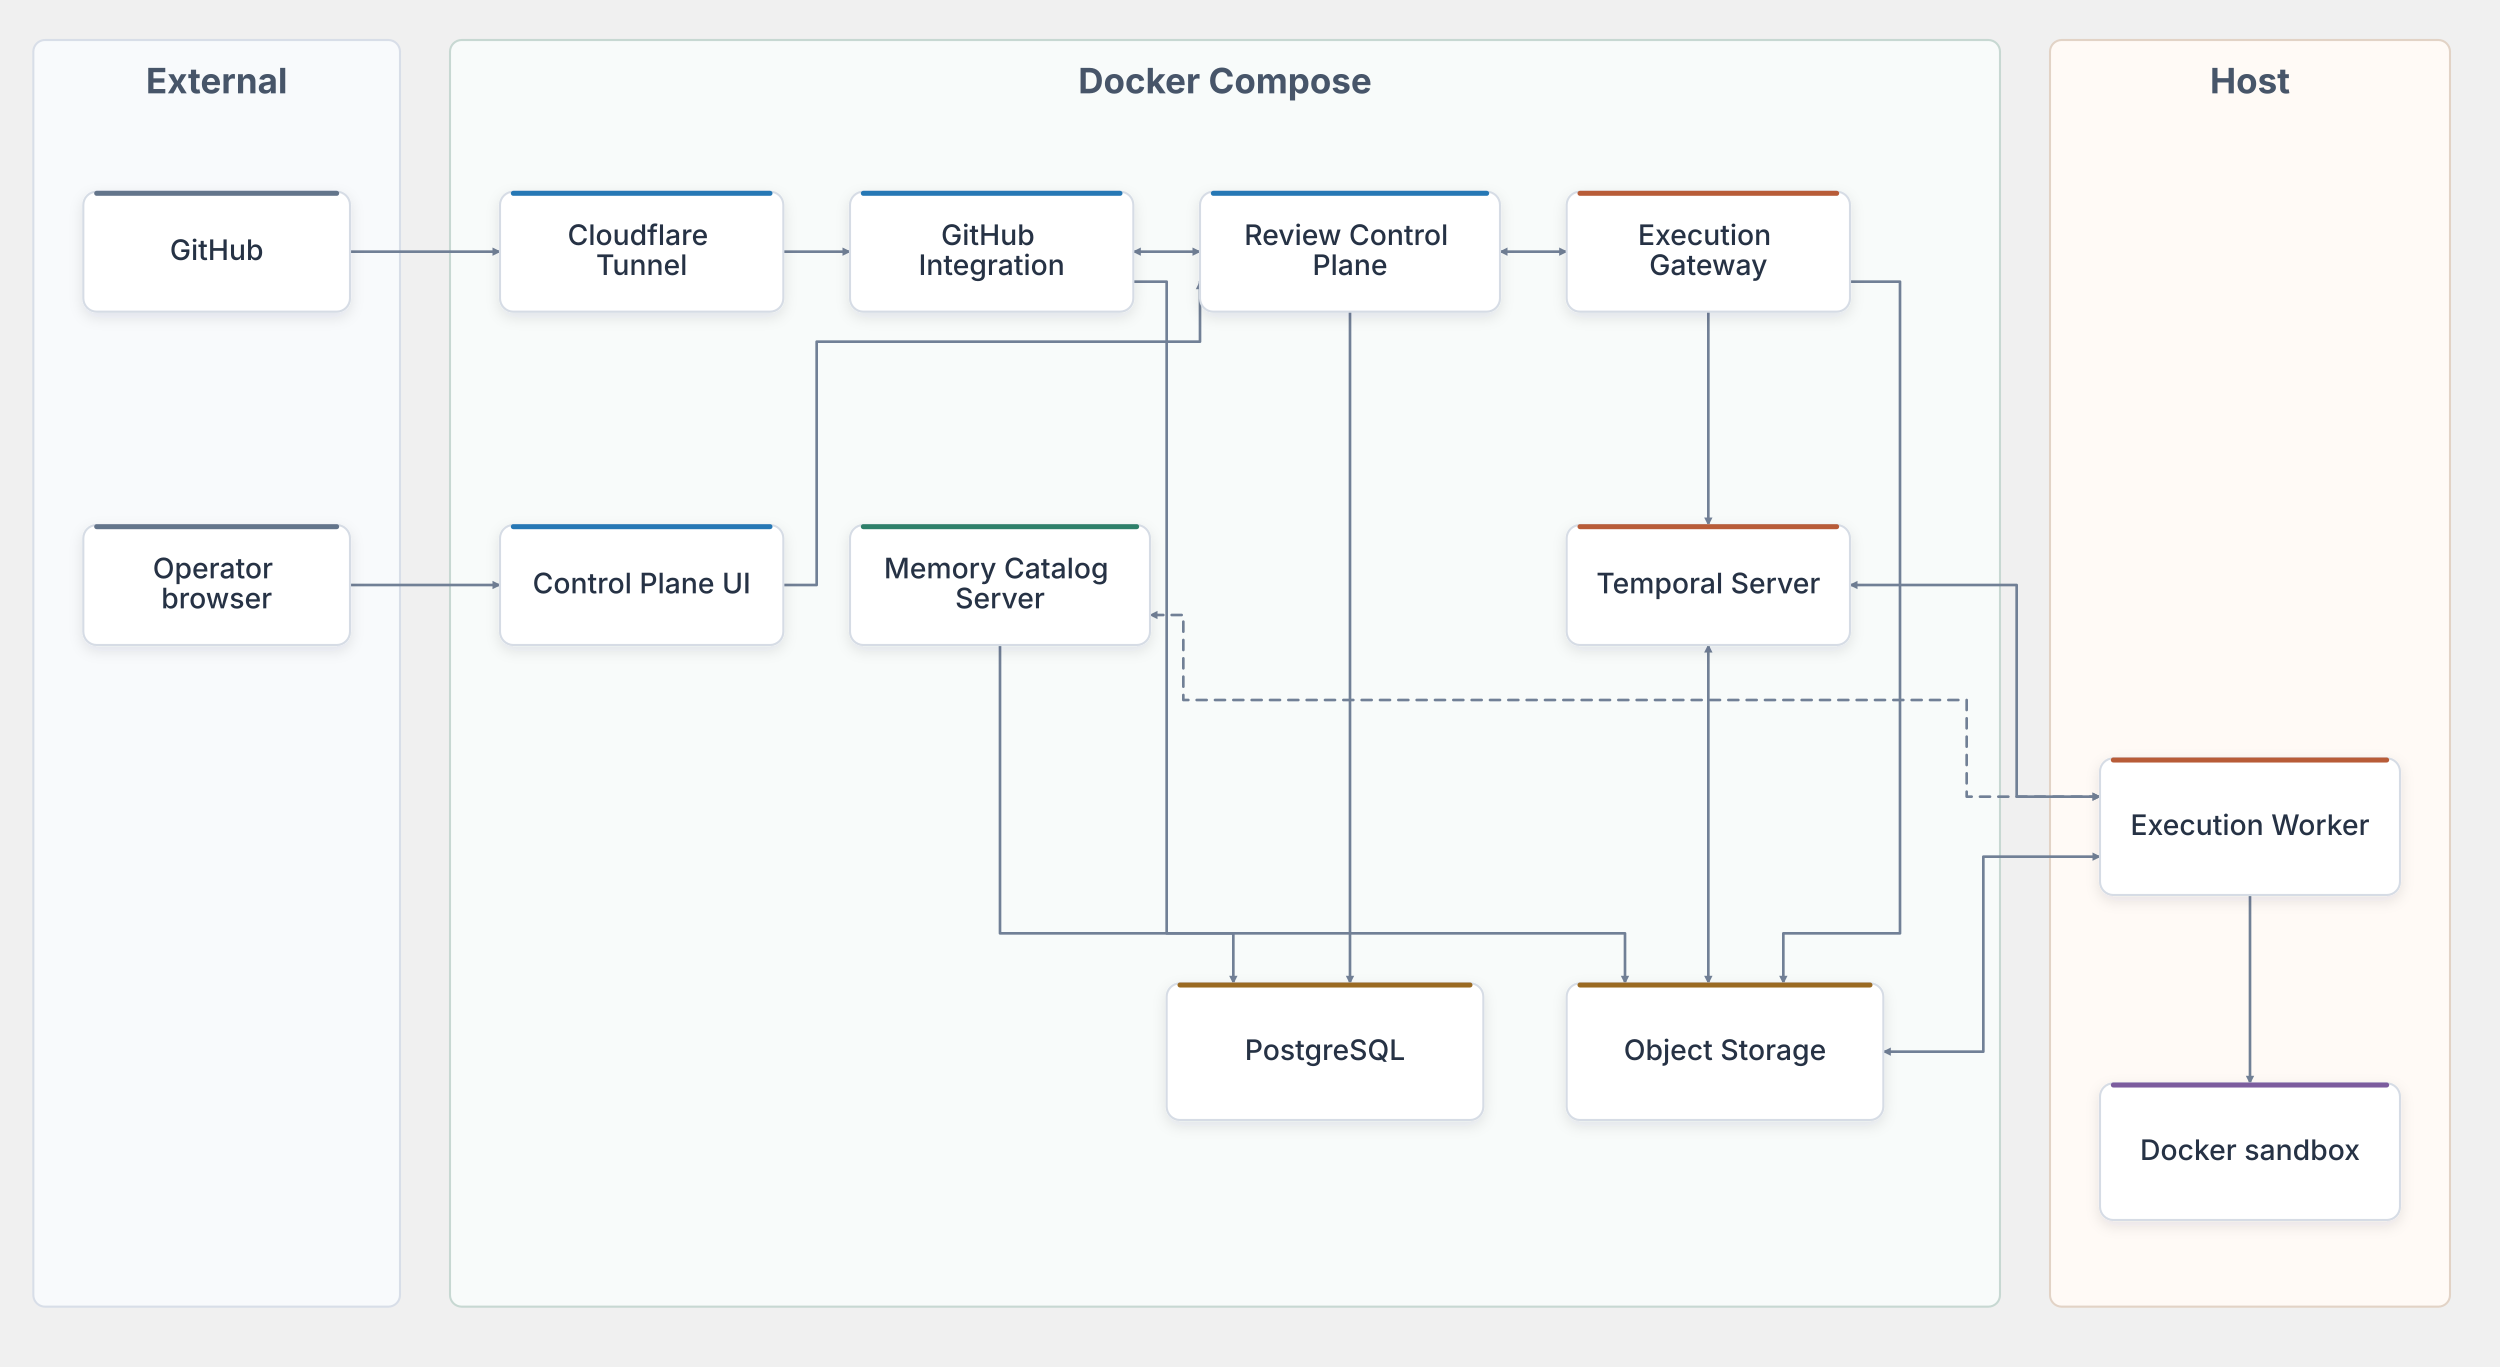
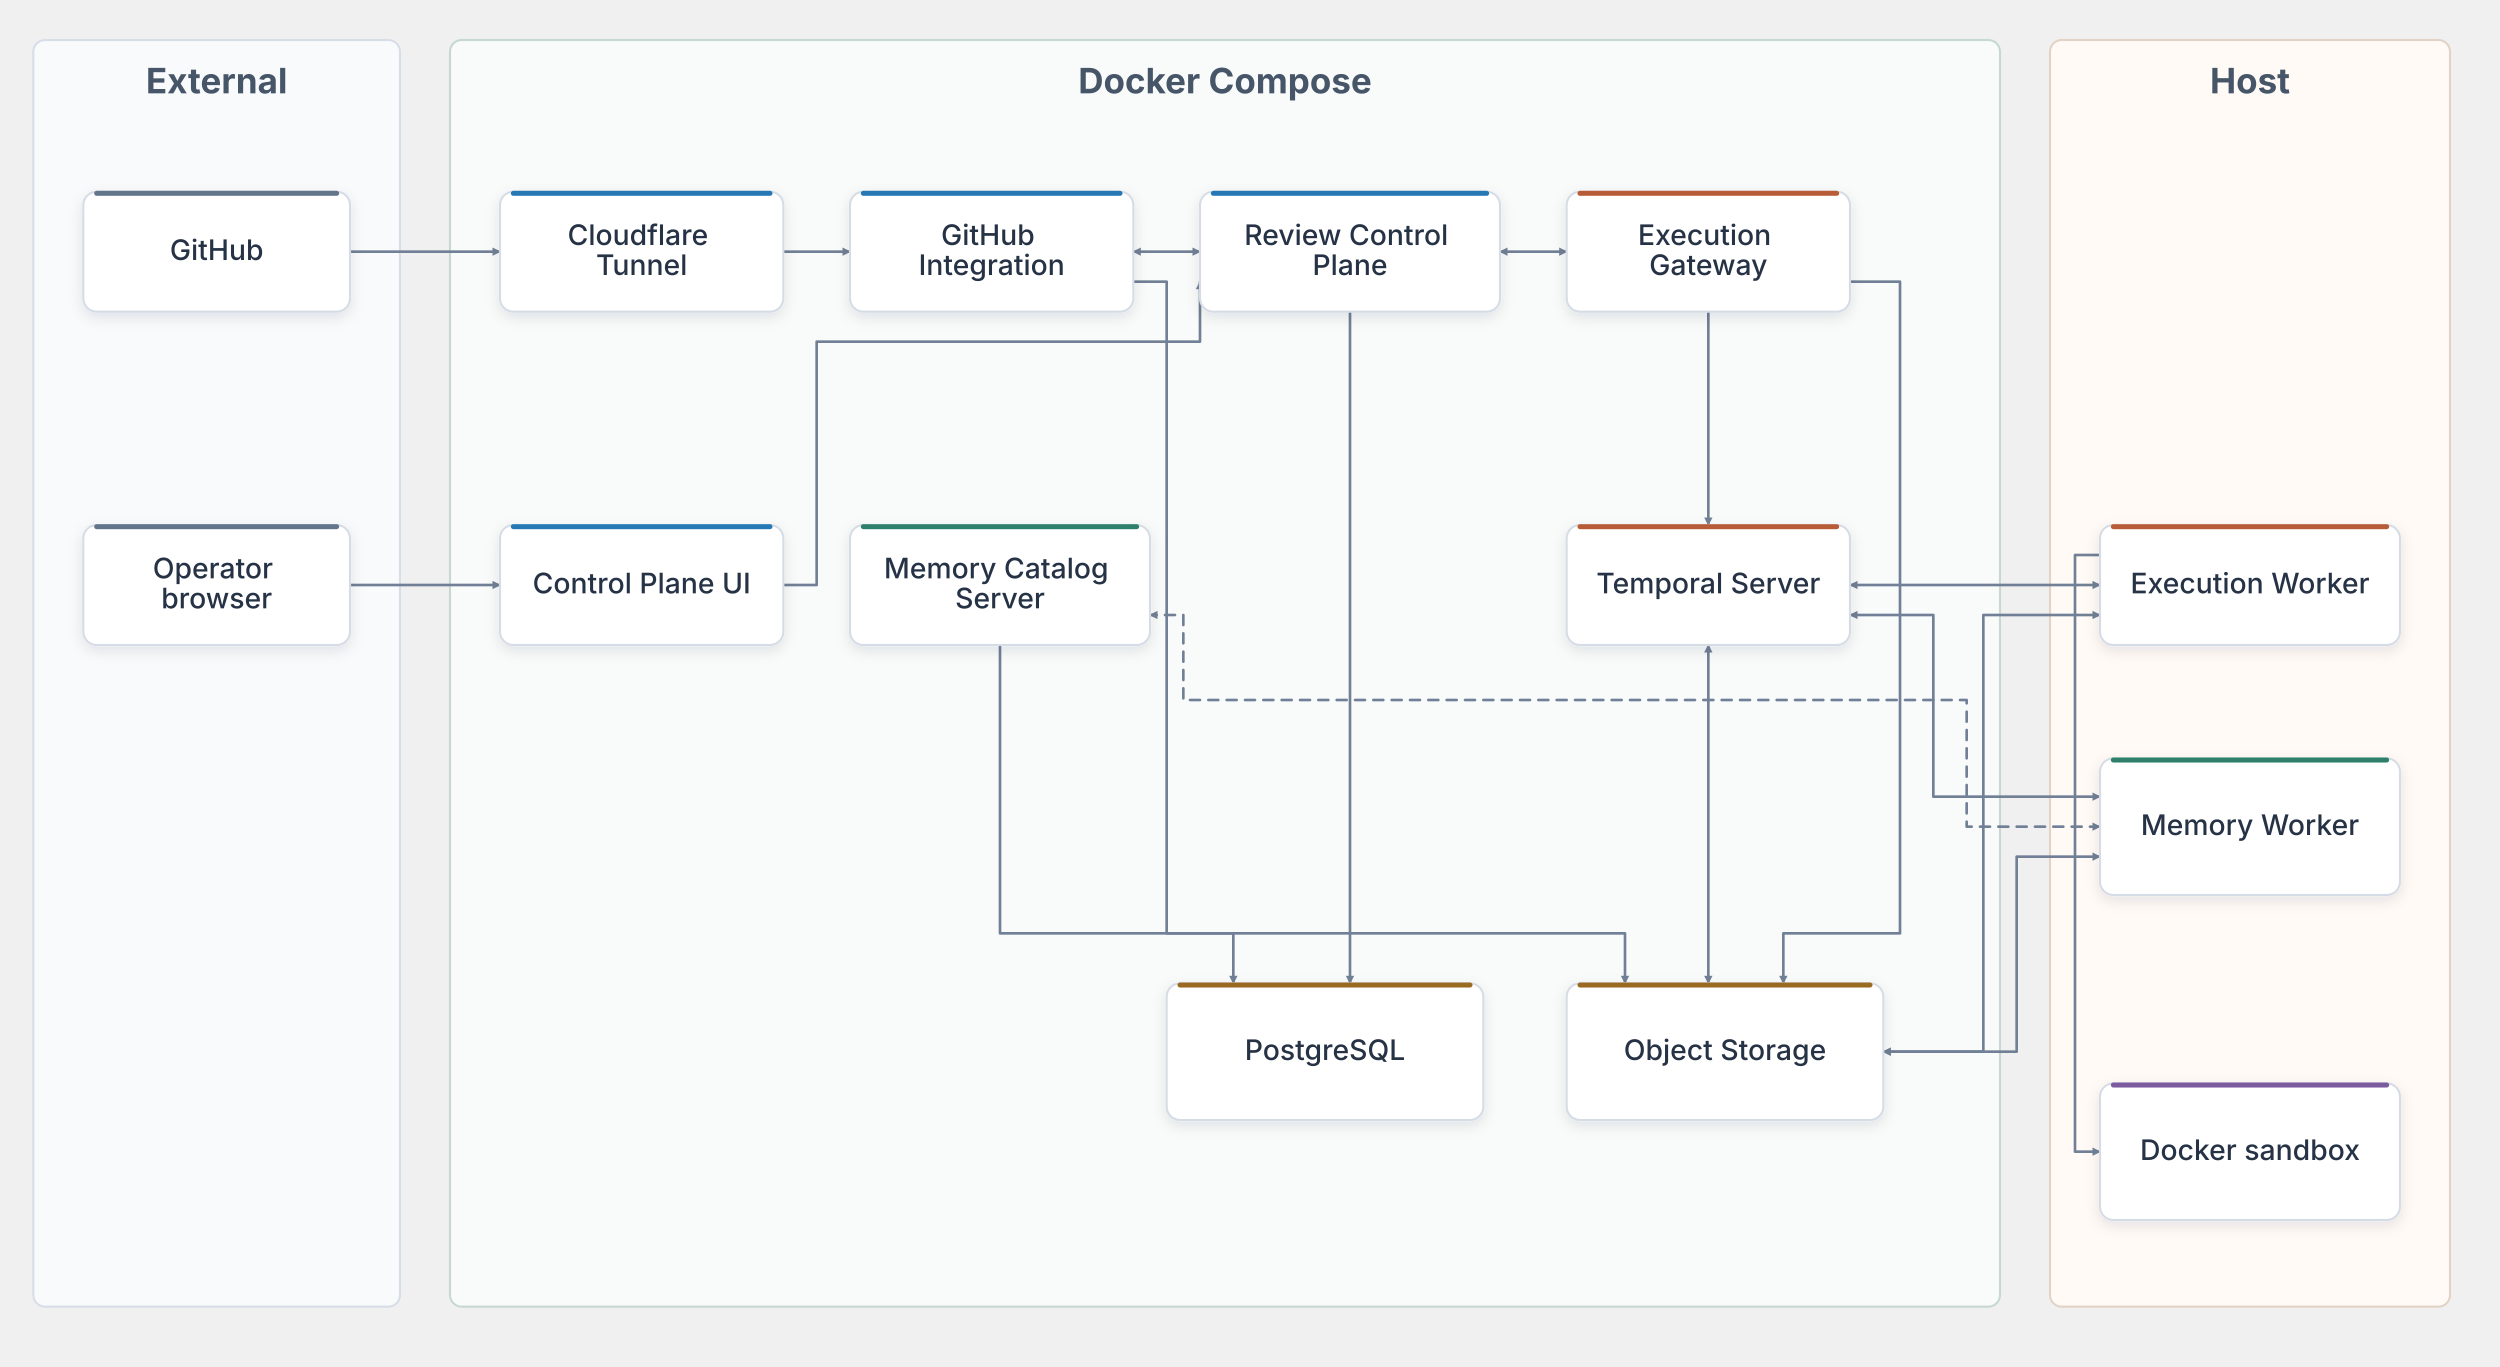
<svg xmlns="http://www.w3.org/2000/svg" viewBox="0 0 1500 820" role="img" aria-labelledby="title description">
  <defs>
    <filter id="shadow" x="-20%" y="-20%" width="140%" height="150%">
      <feDropShadow dx="0" dy="3" stdDeviation="4" flood-color="#0f172a" flood-opacity="0.1" />
    </filter>
    <marker id="arrow" viewBox="0 0 10 10" refX="9" refY="5" markerWidth="5" markerHeight="5" markerUnits="userSpaceOnUse" orient="auto-start-reverse">
      <path d="M 0 0 L 10 5 L 0 10 z" class="arrow-head" />
    </marker>
    <style>
      text { font-family: Inter, ui-sans-serif, system-ui, -apple-system, BlinkMacSystemFont, 'Segoe UI', sans-serif; fill: #263244; }
      .zone { stroke-width: 1.25; }
      .external-zone { fill: #f8fafc; stroke: #d8dee8; }
      .compose-zone { fill: #f8fbfa; stroke: #c7d8d2; }
      .host-zone { fill: #fffaf6; stroke: #e2d3c6; }
      .zone-label { font-size: 21px; font-weight: 650; fill: #475569; }
      .node { filter: url(#shadow); }
      .node-surface { fill: #ffffff; stroke: #d6dce5; stroke-width: 1.25; }
      .node-accent { fill: none; stroke-width: 3; stroke-linecap: round; }
      .external-node .node-accent { stroke: #64748b; }
      .control-node .node-accent { stroke: #2878b5; }
      .execution-node .node-accent { stroke: #b85c38; }
      .memory-node .node-accent { stroke: #2f806a; }
      .storage-node .node-accent { stroke: #9a6a22; }
      .sandbox-node .node-accent { stroke: #7c5c9e; }
      .node-label { font-size: 17px; font-weight: 550; }
      .edge { fill: none; stroke: #718096; stroke-width: 1.6; stroke-linecap: round; stroke-linejoin: round; }
      .edge.dashed { stroke-dasharray: 6 5; }
      .arrow-head { fill: #718096; }
    </style>
  </defs>
  <rect x="20" y="24" width="220" height="760" rx="7" class="zone external-zone" />
  <text x="130" y="56" class="zone-label" text-anchor="middle">
    <tspan x="130" dy="0">External</tspan>
  </text>
  <rect x="270" y="24" width="930" height="760" rx="7" class="zone compose-zone" />
  <text x="735" y="56" class="zone-label" text-anchor="middle">
    <tspan x="735" dy="0">Docker Compose</tspan>
  </text>
  <rect x="1230" y="24" width="240" height="760" rx="7" class="zone host-zone" />
  <text x="1350" y="56" class="zone-label" text-anchor="middle">
    <tspan x="1350" dy="0">Host</tspan>
  </text>
  <path d="M 210 151 L 300 151" class="edge" marker-end="url(#arrow)" />
  <path d="M 470 151 L 510 151" class="edge" marker-end="url(#arrow)" />
  <path d="M 680 151 L 720 151" class="edge" marker-end="url(#arrow)" marker-start="url(#arrow)" />
  <path d="M 900 151 L 940 151" class="edge" marker-end="url(#arrow)" marker-start="url(#arrow)" />
  <path d="M 1025 187 L 1025 315" class="edge" marker-end="url(#arrow)" />
-   <path d="M 1110 351 L 1210 351 L 1210 478 L 1260 478" class="edge" marker-end="url(#arrow)" marker-start="url(#arrow)" />
-   <path d="M 1350 537 L 1350 650" class="edge" marker-end="url(#arrow)" />
+   <path d="M 1110 351 L 1260 351" class="edge" marker-end="url(#arrow)" marker-start="url(#arrow)" />
+   <path d="M 1110 369 L 1160 369 L 1160 478 L 1260 478" class="edge" marker-end="url(#arrow)" marker-start="url(#arrow)" />
+   <path d="M 1260 333 L 1245 333 L 1245 691 L 1260 691" class="edge" marker-end="url(#arrow)" />
  <path d="M 210 351 L 300 351" class="edge" marker-end="url(#arrow)" />
  <path d="M 470 351 L 490 351 L 490 205 L 720 205 L 720 169" class="edge" marker-end="url(#arrow)" />
  <path d="M 680 169 L 700 169 L 700 560 L 975 560 L 975 590" class="edge" marker-end="url(#arrow)" />
  <path d="M 810 187 L 810 590" class="edge" marker-end="url(#arrow)" />
  <path d="M 600 387 L 600 560 L 740 560 L 740 590" class="edge" marker-end="url(#arrow)" />
  <path d="M 1110 169 L 1140 169 L 1140 560 L 1070 560 L 1070 590" class="edge" marker-end="url(#arrow)" />
  <path d="M 1025 387 L 1025 590" class="edge" marker-end="url(#arrow)" marker-start="url(#arrow)" />
-   <path d="M 1260 514 L 1190 514 L 1190 631 L 1130 631" class="edge" marker-end="url(#arrow)" marker-start="url(#arrow)" />
-   <path d="M 1260 478 L 1180 478 L 1180 420 L 710 420 L 710 369 L 690 369" class="edge dashed" marker-end="url(#arrow)" marker-start="url(#arrow)" />
+   <path d="M 1260 369 L 1190 369 L 1190 631 L 1130 631" class="edge" marker-end="url(#arrow)" marker-start="url(#arrow)" />
+   <path d="M 1260 514 L 1210 514 L 1210 631 L 1130 631" class="edge" marker-end="url(#arrow)" marker-start="url(#arrow)" />
+   <path d="M 1260 496 L 1180 496 L 1180 420 L 710 420 L 710 369 L 690 369" class="edge dashed" marker-end="url(#arrow)" marker-start="url(#arrow)" />
  <g id="github" class="node external-node">
    <rect x="50" y="115" width="160" height="72" rx="8" class="node-surface" />
    <path d="M 58 116 H 202" class="node-accent" />
    <text x="130" y="156" class="node-label" text-anchor="middle">
      <tspan x="130" dy="0">GitHub</tspan>
    </text>
  </g>
  <g id="browser" class="node external-node">
    <rect x="50" y="315" width="160" height="72" rx="8" class="node-surface" />
    <path d="M 58 316 H 202" class="node-accent" />
    <text x="130" y="347" class="node-label" text-anchor="middle">
      <tspan x="130" dy="0">Operator</tspan>
      <tspan x="130" dy="18">browser</tspan>
    </text>
  </g>
  <g id="tunnel" class="node control-node">
    <rect x="300" y="115" width="170" height="72" rx="8" class="node-surface" />
    <path d="M 308 116 H 462" class="node-accent" />
    <text x="385" y="147" class="node-label" text-anchor="middle">
      <tspan x="385" dy="0">Cloudflare</tspan>
      <tspan x="385" dy="18">Tunnel</tspan>
    </text>
  </g>
  <g id="integration" class="node control-node">
    <rect x="510" y="115" width="170" height="72" rx="8" class="node-surface" />
    <path d="M 518 116 H 672" class="node-accent" />
    <text x="595" y="147" class="node-label" text-anchor="middle">
      <tspan x="595" dy="0">GitHub</tspan>
      <tspan x="595" dy="18">Integration</tspan>
    </text>
  </g>
  <g id="control" class="node control-node">
    <rect x="720" y="115" width="180" height="72" rx="8" class="node-surface" />
    <path d="M 728 116 H 892" class="node-accent" />
    <text x="810" y="147" class="node-label" text-anchor="middle">
      <tspan x="810" dy="0">Review Control</tspan>
      <tspan x="810" dy="18">Plane</tspan>
    </text>
  </g>
  <g id="gateway" class="node execution-node">
    <rect x="940" y="115" width="170" height="72" rx="8" class="node-surface" />
    <path d="M 948 116 H 1102" class="node-accent" />
    <text x="1025" y="147" class="node-label" text-anchor="middle">
      <tspan x="1025" dy="0">Execution</tspan>
      <tspan x="1025" dy="18">Gateway</tspan>
    </text>
  </g>
  <g id="ui" class="node control-node">
    <rect x="300" y="315" width="170" height="72" rx="8" class="node-surface" />
    <path d="M 308 316 H 462" class="node-accent" />
    <text x="385" y="356" class="node-label" text-anchor="middle">
      <tspan x="385" dy="0">Control Plane UI</tspan>
    </text>
  </g>
  <g id="temporal" class="node execution-node">
    <rect x="940" y="315" width="170" height="72" rx="8" class="node-surface" />
    <path d="M 948 316 H 1102" class="node-accent" />
    <text x="1025" y="356" class="node-label" text-anchor="middle">
      <tspan x="1025" dy="0">Temporal Server</tspan>
    </text>
  </g>
  <g id="catalog" class="node memory-node">
    <rect x="510" y="315" width="180" height="72" rx="8" class="node-surface" />
    <path d="M 518 316 H 682" class="node-accent" />
    <text x="600" y="347" class="node-label" text-anchor="middle">
      <tspan x="600" dy="0">Memory Catalog</tspan>
      <tspan x="600" dy="18">Server</tspan>
    </text>
  </g>
  <g id="postgres" class="node storage-node">
    <rect x="700" y="590" width="190" height="82" rx="8" class="node-surface" />
    <path d="M 708 591 H 882" class="node-accent" />
    <text x="795" y="636" class="node-label" text-anchor="middle">
      <tspan x="795" dy="0">PostgreSQL</tspan>
    </text>
  </g>
  <g id="storage" class="node storage-node">
    <rect x="940" y="590" width="190" height="82" rx="8" class="node-surface" />
    <path d="M 948 591 H 1122" class="node-accent" />
    <text x="1035" y="636" class="node-label" text-anchor="middle">
      <tspan x="1035" dy="0">Object Storage</tspan>
    </text>
  </g>
-   <g id="worker" class="node execution-node">
+   <g id="execution-worker" class="node execution-node">
+     <rect x="1260" y="315" width="180" height="72" rx="8" class="node-surface" />
+     <path d="M 1268 316 H 1432" class="node-accent" />
+     <text x="1350" y="356" class="node-label" text-anchor="middle">
+       <tspan x="1350" dy="0">Execution Worker</tspan>
+     </text>
+   </g>
+   <g id="memory-worker" class="node memory-node">
    <rect x="1260" y="455" width="180" height="82" rx="8" class="node-surface" />
    <path d="M 1268 456 H 1432" class="node-accent" />
    <text x="1350" y="501" class="node-label" text-anchor="middle">
-       <tspan x="1350" dy="0">Execution Worker</tspan>
+       <tspan x="1350" dy="0">Memory Worker</tspan>
    </text>
  </g>
  <g id="sandbox" class="node sandbox-node">
    <rect x="1260" y="650" width="180" height="82" rx="8" class="node-surface" />
    <path d="M 1268 651 H 1432" class="node-accent" />
    <text x="1350" y="696" class="node-label" text-anchor="middle">
      <tspan x="1350" dy="0">Docker sandbox</tspan>
    </text>
  </g>
</svg>
